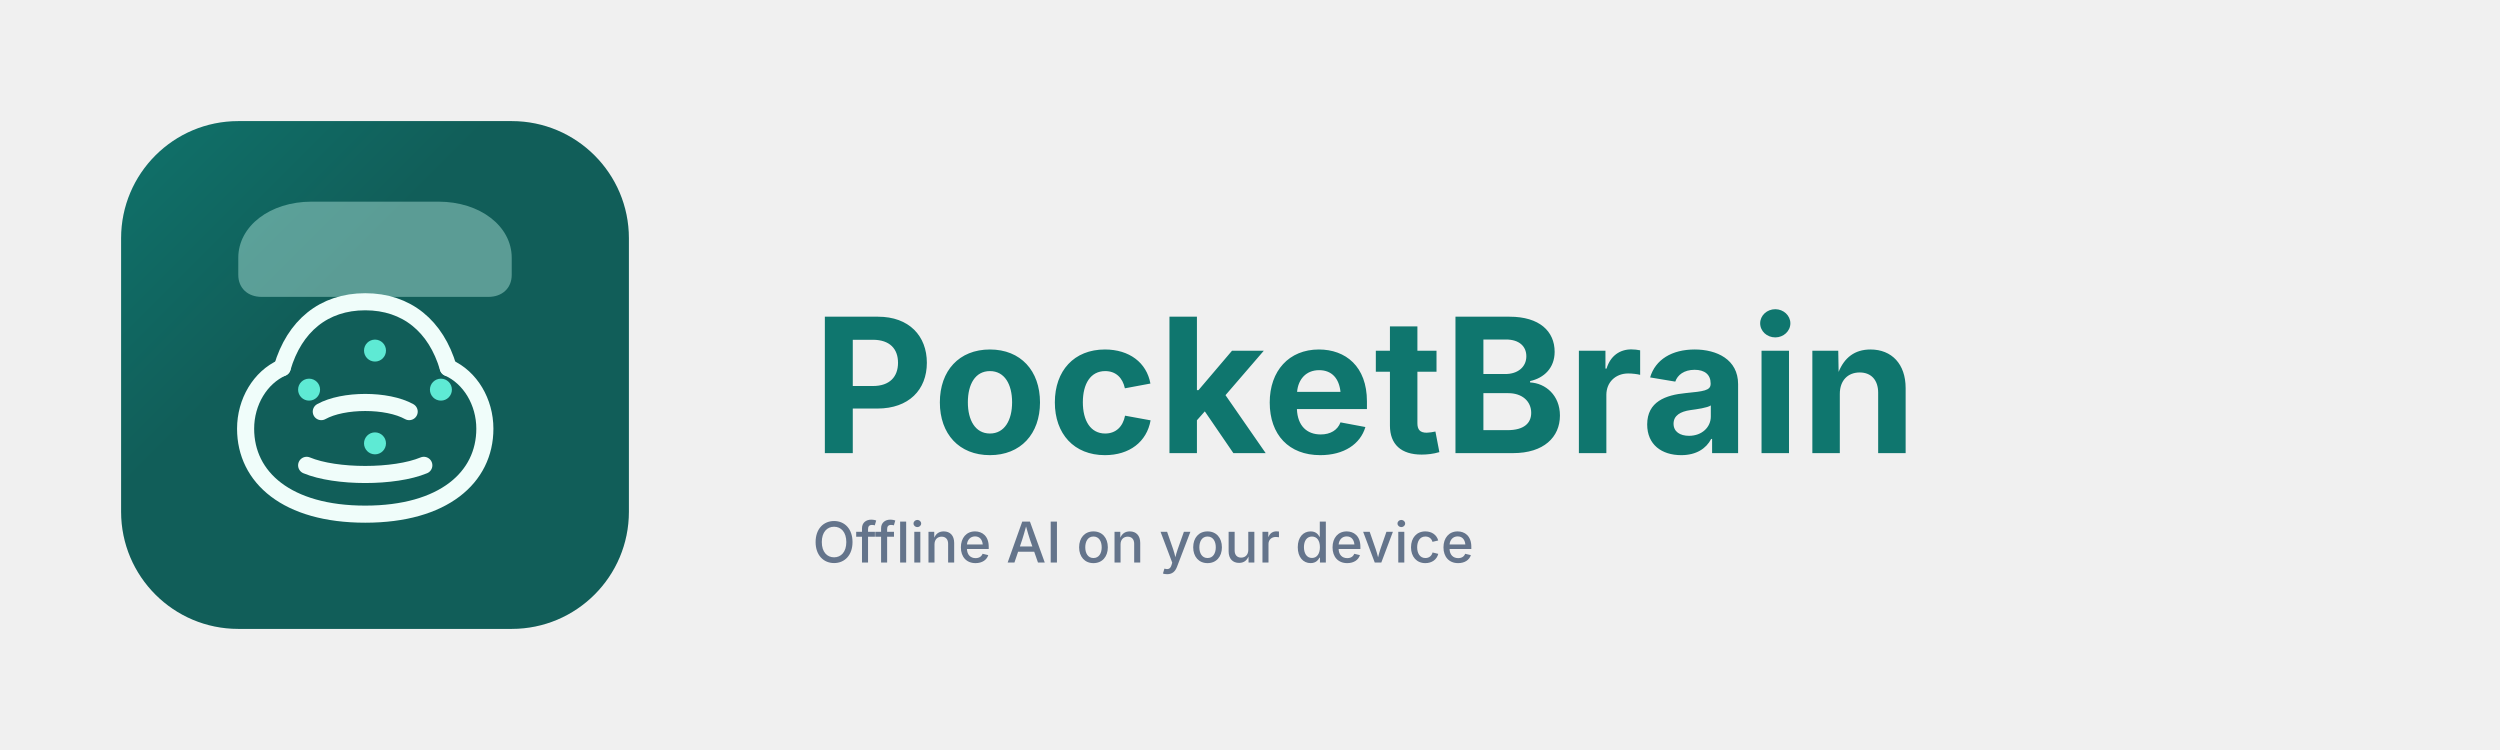
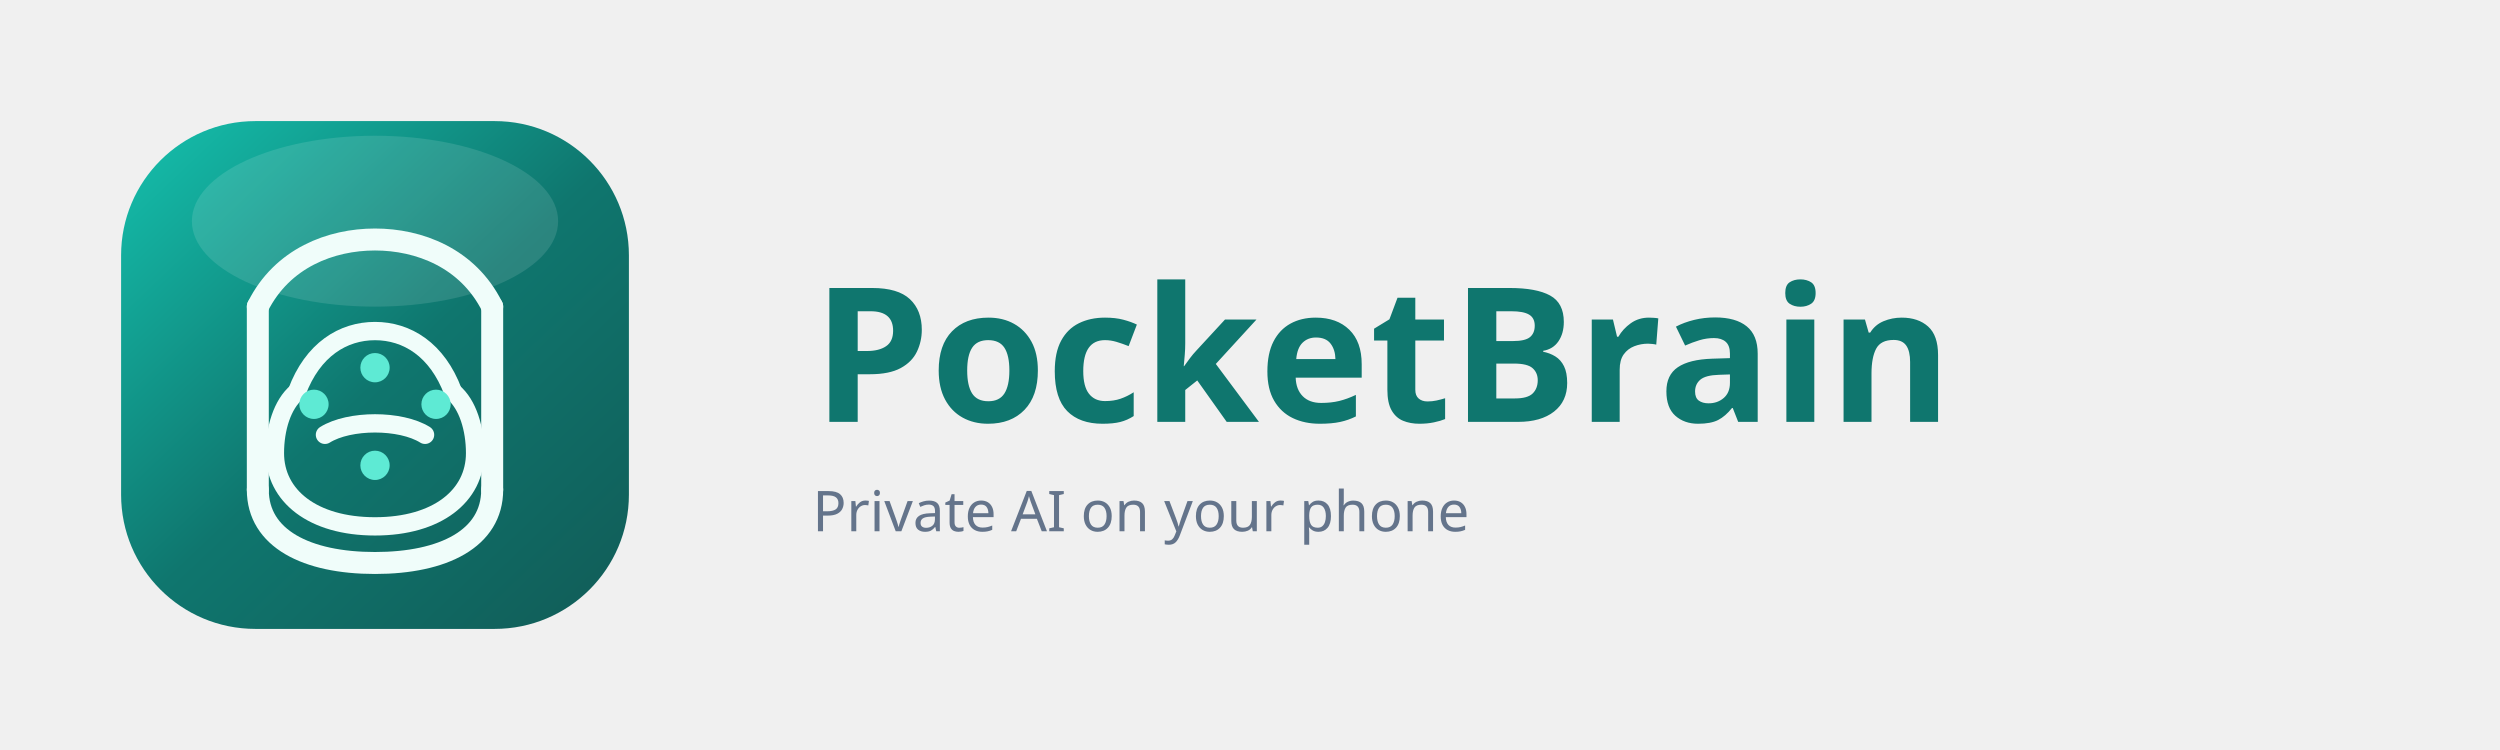
<svg xmlns="http://www.w3.org/2000/svg" viewBox="0 0 1600 480" role="img" aria-label="PocketBrain wordmark">
-   <defs>
-     <linearGradient id="pbFill" x1="40" y1="40" x2="400" y2="400" gradientUnits="userSpaceOnUse">
-       <stop stop-color="#0F766E" />
-       <stop offset="1" stop-color="#115E59" />
-     </linearGradient>
-   </defs>
  <g transform="translate(40,40) scale(0.390625)">
-     <rect x="96" y="96" width="832" height="832" rx="192" fill="url(#pbFill)" />
-     <path d="M288 320c0-52 52-92 120-92h208c68 0 120 40 120 92v28c0 22-16 36-38 36H326c-22 0-38-14-38-36v-28z" fill="#CCFBF1" fill-opacity="0.4" />
-     <g fill="none" stroke="#F0FDFA" stroke-width="28" stroke-linecap="round" stroke-linejoin="round">
-       <path d="M360 500c-36 16-60 56-60 100 0 80 68 140 196 140s196-60 196-140c0-44-24-84-60-100" />
-       <path d="M360 500c20-68 68-108 136-108s116 40 136 108" />
-       <path d="M424 572c36-20 108-20 144 0" />
-       <path d="M400 660c48 20 144 20 192 0" />
+     <defs>
+       <linearGradient id="pbFill" x1="160" y1="140" x2="880" y2="900" gradientUnits="userSpaceOnUse">
+         <stop stop-color="#14B8A6" />
+         <stop offset="0.5" stop-color="#0F766E" />
+         <stop offset="1" stop-color="#115E59" />
+       </linearGradient>
+     </defs>
+     <rect x="96" y="96" width="832" height="832" rx="220" fill="url(#pbFill)" />
+     <ellipse cx="512" cy="260" rx="300" ry="140" fill="#FFFFFF" fill-opacity="0.12" />
+     <g fill="none" stroke="#F0FDFA" stroke-width="36" stroke-linecap="round" stroke-linejoin="round">
+       <path d="M320 400 V700" />
+       <path d="M704 400 V700" />
+       <path d="M320 700 C320 780 400 820 512 820 C624 820 704 780 704 700" />
+       <path d="M320 400 C360 320 440 290 512 290 C584 290 664 320 704 400" />
    </g>
-     <circle cx="404" cy="536" r="18" fill="#5EEAD4" />
-     <circle cx="620" cy="536" r="18" fill="#5EEAD4" />
-     <circle cx="512" cy="624" r="18" fill="#5EEAD4" />
-     <circle cx="512" cy="472" r="18" fill="#5EEAD4" />
+     <g fill="none" stroke="#F0FDFA" stroke-width="30" stroke-linecap="round" stroke-linejoin="round">
+       <path d="M384 540 C360 560 348 600 348 640 C348 710 410 760 512 760 C614 760 676 710 676 640 C676 600 664 560 640 540" />
+       <path d="M384 540 C410 470 460 440 512 440 C564 440 614 470 640 540" />
+       <path d="M430 610 C470 585 554 585 594 610" />
+     </g>
+     <circle cx="412" cy="560" r="24" fill="#5EEAD4" />
+     <circle cx="612" cy="560" r="24" fill="#5EEAD4" />
+     <circle cx="512" cy="660" r="24" fill="#5EEAD4" />
+     <circle cx="512" cy="500" r="24" fill="#5EEAD4" />
  </g>
-   <text x="520" y="290" font-family="system-ui, -apple-system, 'Segoe UI', sans-serif" font-size="120" font-weight="700" fill="#0F766E">PocketBrain</text>
-   <text x="520" y="360" font-family="system-ui, -apple-system, 'Segoe UI', sans-serif" font-size="36" font-weight="500" fill="#64748B">Offline AI on your device</text>
+   <text x="520" y="270" font-family="system-ui,sans-serif" font-size="120" font-weight="700" fill="#0F766E">PocketBrain</text>
+   <text x="520" y="340" font-family="system-ui,sans-serif" font-size="36" font-weight="500" fill="#64748B">Private AI on your phone</text>
</svg>
